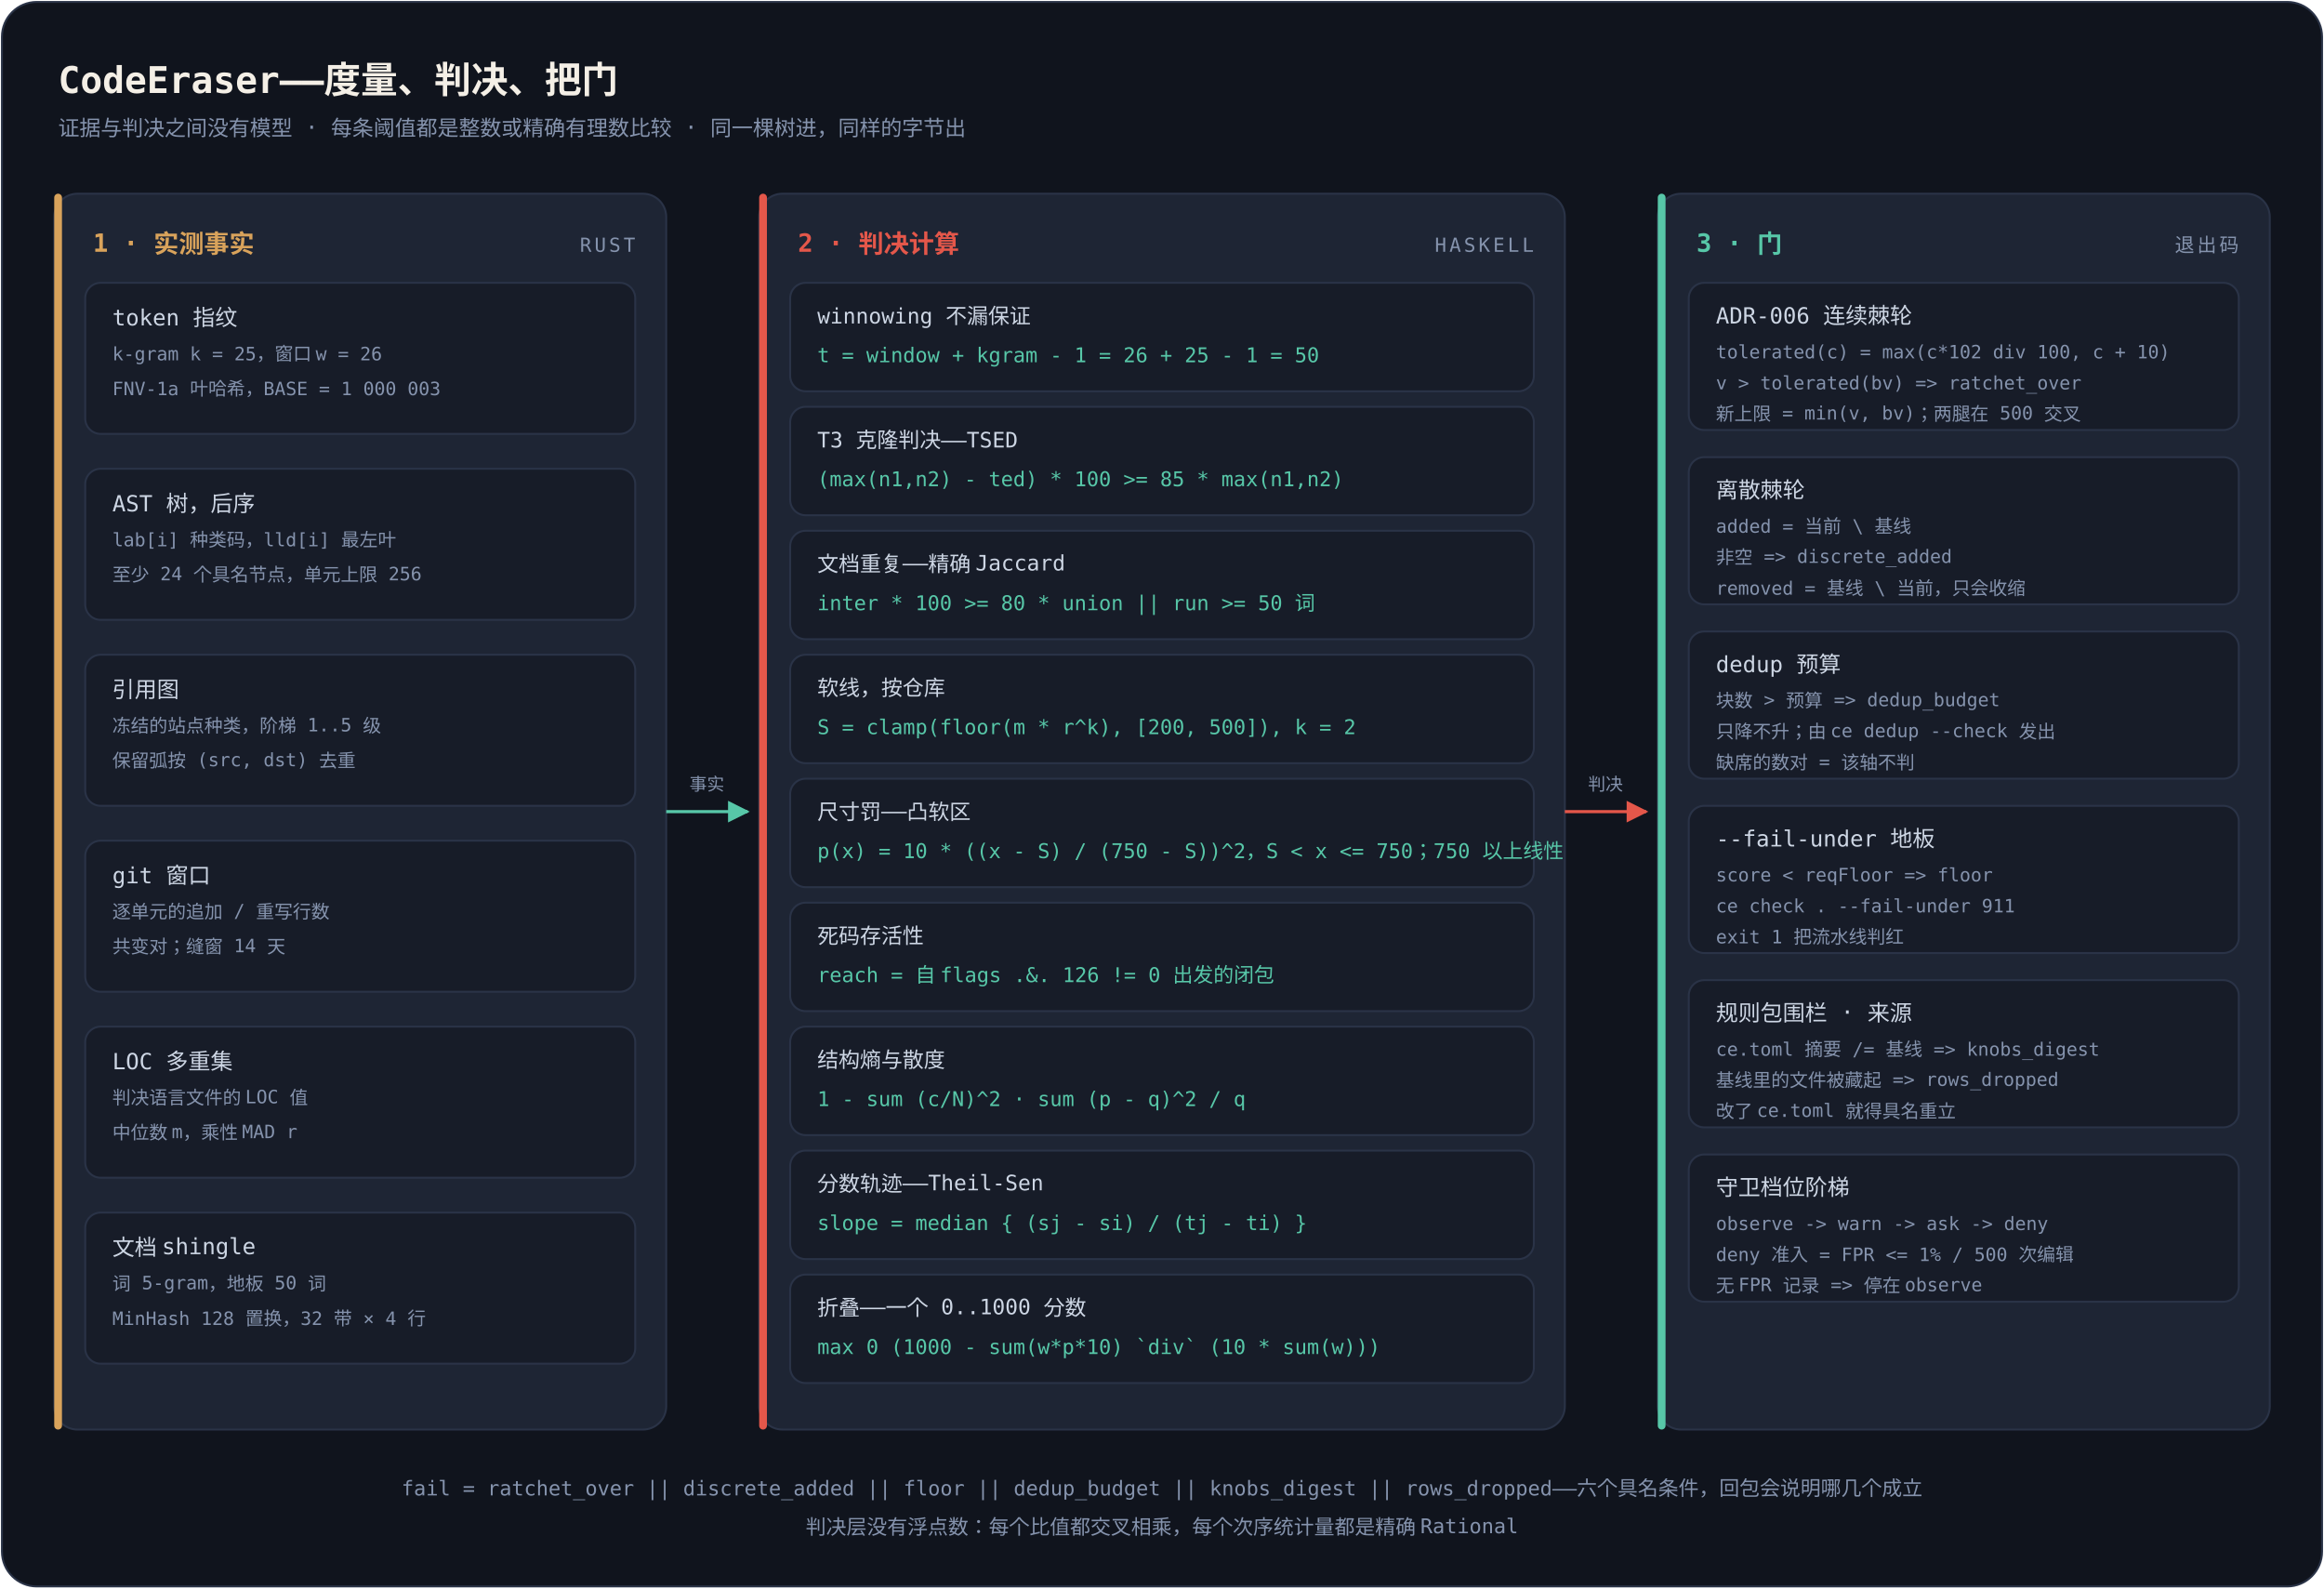
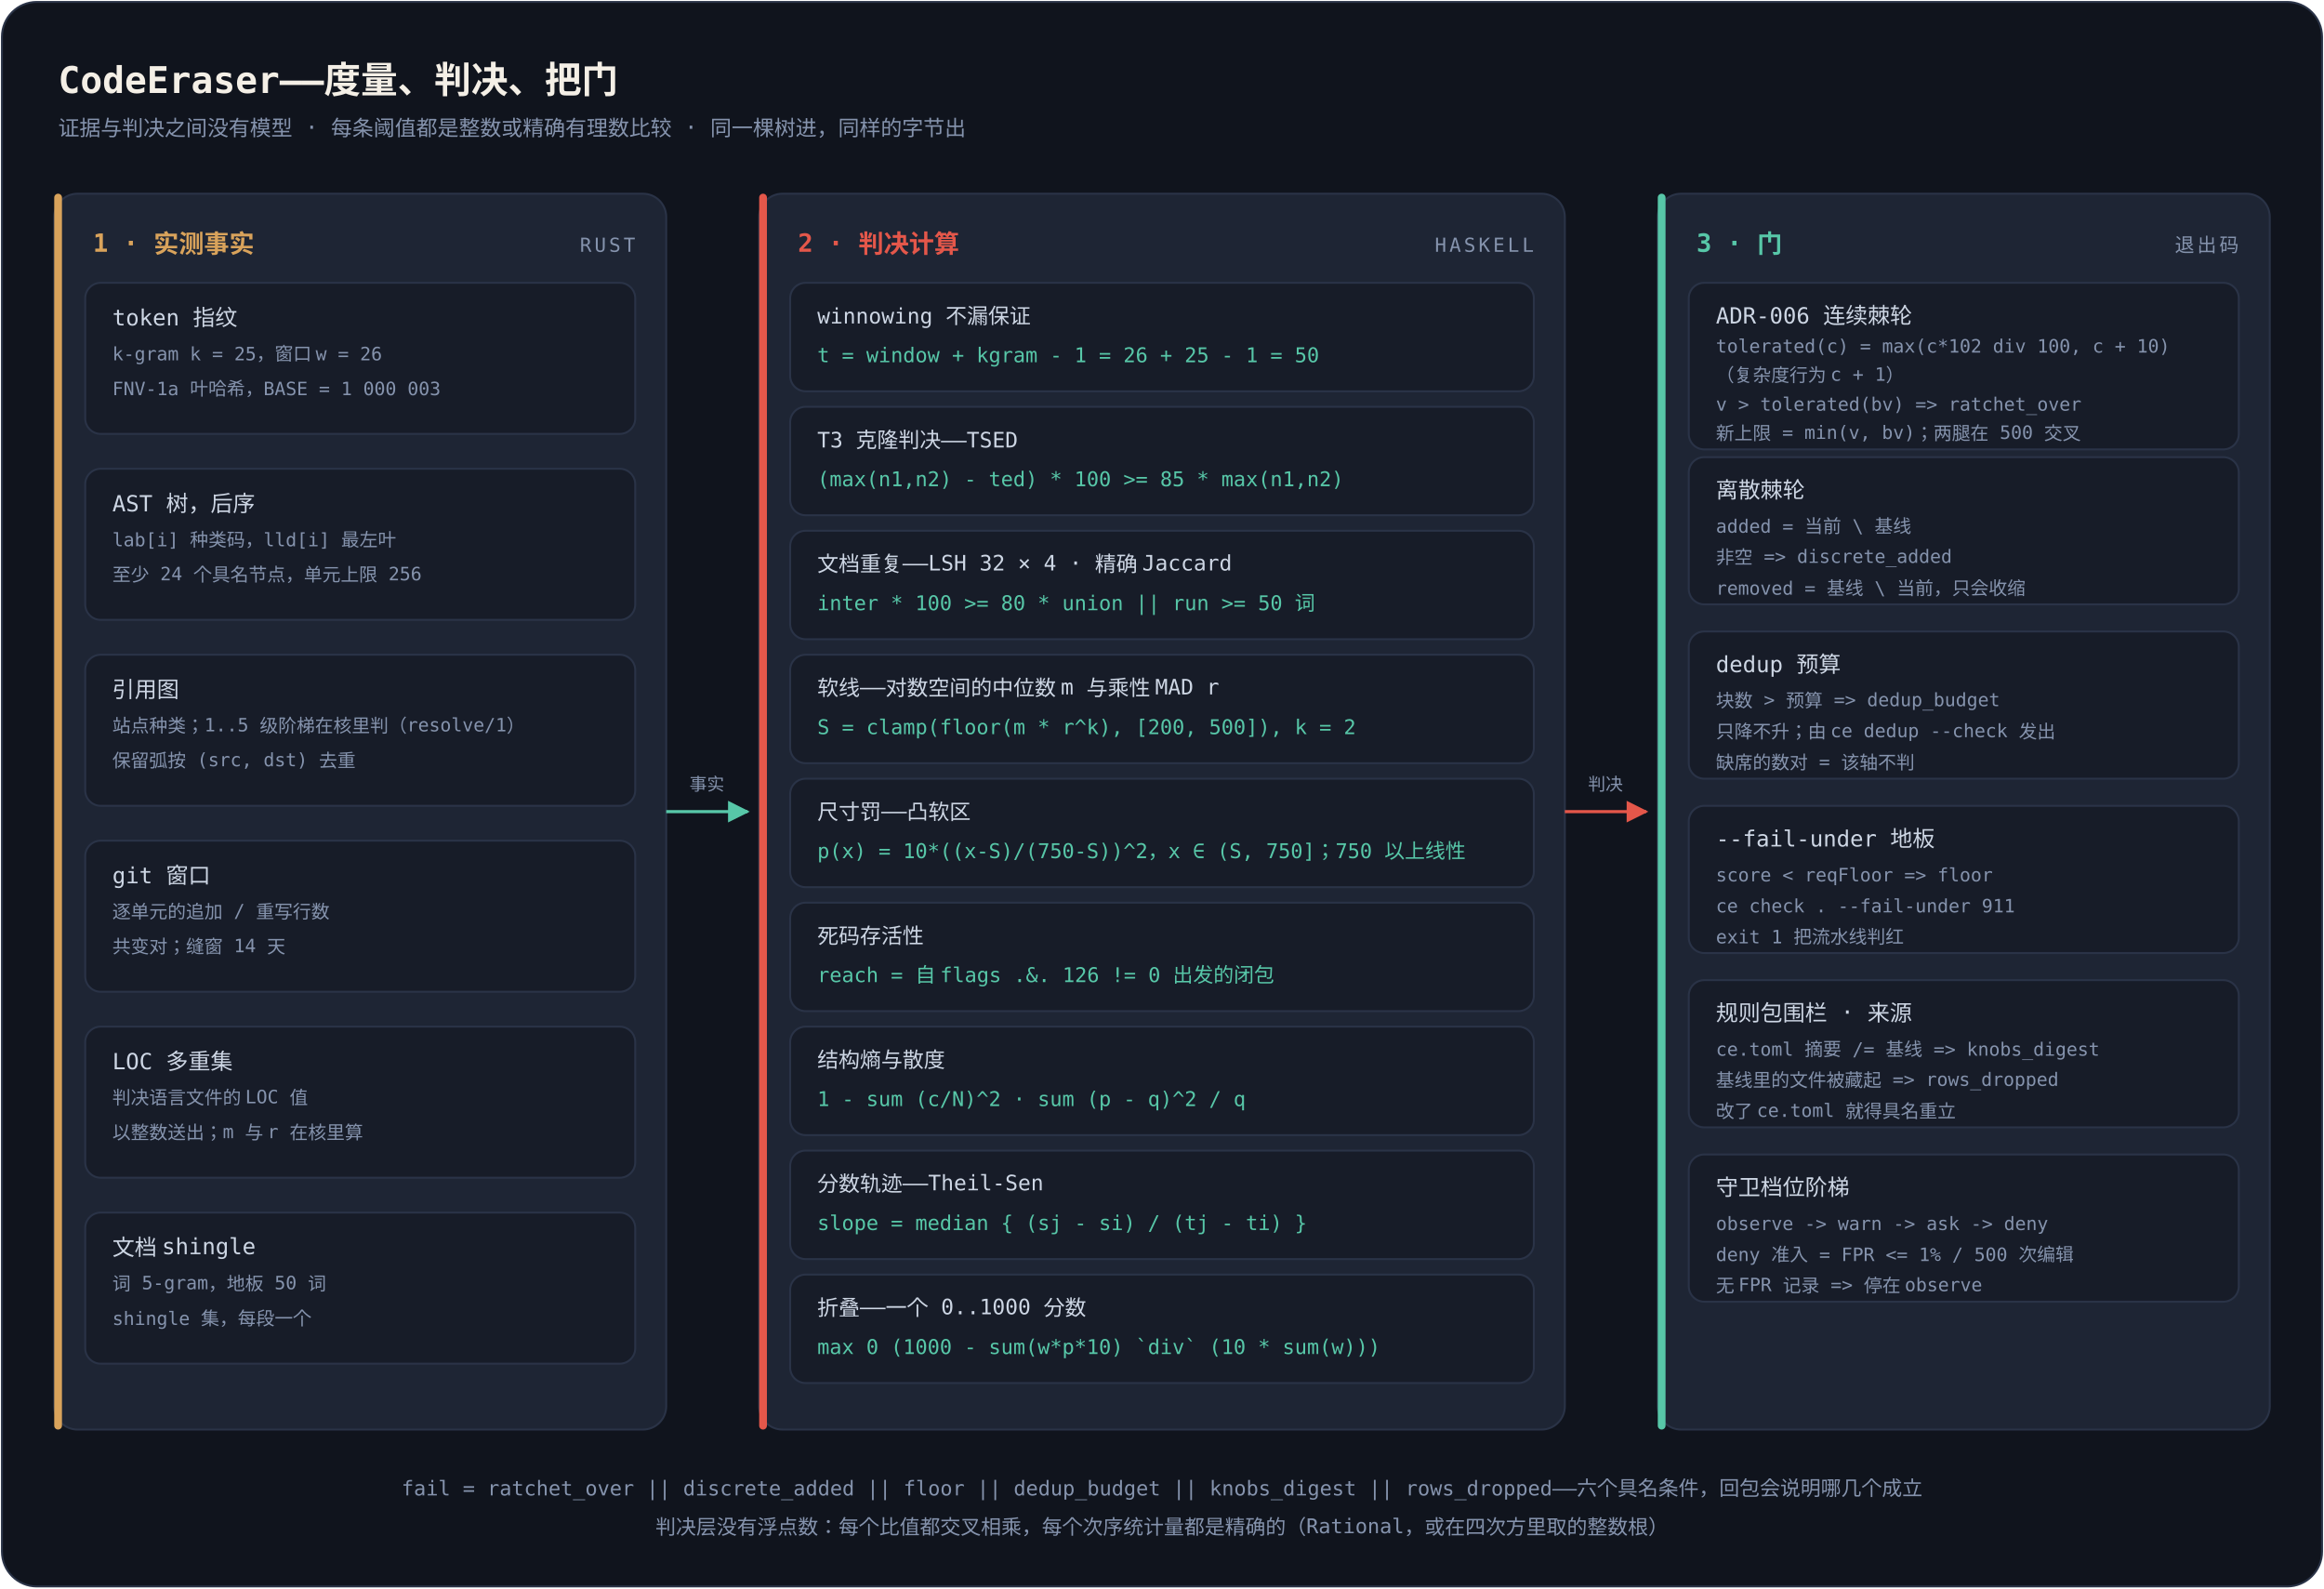
<svg xmlns="http://www.w3.org/2000/svg" viewBox="0 0 1200 820" role="img" aria-label="CodeEraser 方法学：泳道一度量事实（token 指纹 k=25 w=26、AST 树、引用图、git 窗口、LOC 多重集、文档 shingle），泳道二用精确的整数与有理数公式判决它们（winnowing 保证 t=50、TSED 85/100、Jaccard 80/100、软线 S=clamp(中位数×r^k,[200,500])、软区凸罚、存活性闭包、卡方散度、Theil-Sen 成对斜率中位数、分数折叠），泳道三按棘轮、dedup 预算、fail-under 地板、规则包围栏（整份解析 ce.toml 的 knobs 摘要）、来源守卫（被排除项藏起的基线文件）与 FPR 档位阶梯把门">
  <defs>
    <marker id="m-teal" viewBox="0 0 10 10" refX="9" refY="5" markerWidth="7" markerHeight="7" orient="auto-start-reverse">
      <path d="M0 0 L10 5 L0 10 z" fill="#57c7a8" />
    </marker>
    <marker id="m-verm" viewBox="0 0 10 10" refX="9" refY="5" markerWidth="7" markerHeight="7" orient="auto-start-reverse">
      <path d="M0 0 L10 5 L0 10 z" fill="#e4574a" />
    </marker>
  </defs>
  <rect x="1" y="1" width="1198" height="818" rx="18" fill="#10141d" stroke="#2a3347" />
  <g font-family="ui-monospace, 'Cascadia Mono', Consolas, 'SF Mono', 'Noto Sans SC', 'Microsoft YaHei', monospace">
    <text x="30" y="48" font-size="19" font-weight="600" fill="#f4efe6">CodeEraser——度量、判决、把门</text>
    <text x="30" y="70" font-size="11" fill="#8593ad">证据与判决之间没有模型 · 每条阈值都是整数或精确有理数比较 · 同一棵树进，同样的字节出</text>
    <g>
      <rect x="28" y="100" width="316" height="638" rx="12" fill="#1e2534" stroke="#2a3347" />
      <rect x="28" y="100" width="4" height="638" rx="2" fill="#d9a35b" />
      <text x="48" y="130" font-size="13" font-weight="600" fill="#d9a35b">1 · 实测事实</text>
      <text x="328" y="130" font-size="10" letter-spacing="1.5" fill="#8593ad" text-anchor="end">RUST</text>
      <g fill="#171c28" stroke="#2a3347">
        <rect x="44" y="146" width="284" height="78" rx="8" />
        <rect x="44" y="242" width="284" height="78" rx="8" />
        <rect x="44" y="338" width="284" height="78" rx="8" />
        <rect x="44" y="434" width="284" height="78" rx="8" />
        <rect x="44" y="530" width="284" height="78" rx="8" />
        <rect x="44" y="626" width="284" height="78" rx="8" />
      </g>
      <g font-size="11.5" fill="#cdd6e4">
        <text x="58" y="168">token 指纹</text>
        <text x="58" y="264">AST 树，后序</text>
        <text x="58" y="360">引用图</text>
        <text x="58" y="456">git 窗口</text>
        <text x="58" y="552">LOC 多重集</text>
        <text x="58" y="648">文档 shingle</text>
      </g>
      <g font-size="9.5" fill="#8593ad">
        <text x="58" y="186">k-gram k = 25，窗口 w = 26</text>
        <text x="58" y="204">FNV-1a 叶哈希，BASE = 1 000 003</text>
        <text x="58" y="282">lab[i] 种类码，lld[i] 最左叶</text>
        <text x="58" y="300">至少 24 个具名节点，单元上限 256</text>
-         <text x="58" y="378">冻结的站点种类，阶梯 1..5 级</text>
+         <text x="58" y="378">站点种类；1..5 级阶梯在核里判（resolve/1）</text>
        <text x="58" y="396">保留弧按 (src, dst) 去重</text>
        <text x="58" y="474">逐单元的追加 / 重写行数</text>
        <text x="58" y="492">共变对；缝窗 14 天</text>
        <text x="58" y="570">判决语言文件的 LOC 值</text>
-         <text x="58" y="588">中位数 m，乘性 MAD r</text>
+         <text x="58" y="588">以整数送出；m 与 r 在核里算</text>
        <text x="58" y="666">词 5-gram，地板 50 词</text>
-         <text x="58" y="684">MinHash 128 置换，32 带 × 4 行</text>
+         <text x="58" y="684">shingle 集，每段一个</text>
      </g>
    </g>
    <g>
      <rect x="392" y="100" width="416" height="638" rx="12" fill="#1e2534" stroke="#2a3347" />
      <rect x="392" y="100" width="4" height="638" rx="2" fill="#e4574a" />
      <text x="412" y="130" font-size="13" font-weight="600" fill="#e4574a">2 · 判决计算</text>
      <text x="792" y="130" font-size="10" letter-spacing="1.5" fill="#8593ad" text-anchor="end">HASKELL</text>
      <g fill="#171c28" stroke="#2a3347">
        <rect x="408" y="146" width="384" height="56" rx="8" />
        <rect x="408" y="210" width="384" height="56" rx="8" />
        <rect x="408" y="274" width="384" height="56" rx="8" />
        <rect x="408" y="338" width="384" height="56" rx="8" />
        <rect x="408" y="402" width="384" height="56" rx="8" />
        <rect x="408" y="466" width="384" height="56" rx="8" />
        <rect x="408" y="530" width="384" height="56" rx="8" />
        <rect x="408" y="594" width="384" height="56" rx="8" />
        <rect x="408" y="658" width="384" height="56" rx="8" />
      </g>
      <g font-size="11" fill="#cdd6e4">
        <text x="422" y="167">winnowing 不漏保证</text>
        <text x="422" y="231">T3 克隆判决——TSED</text>
-         <text x="422" y="295">文档重复——精确 Jaccard</text>
-         <text x="422" y="359">软线，按仓库</text>
+         <text x="422" y="295">文档重复——LSH 32 × 4 · 精确 Jaccard</text>
+         <text x="422" y="359">软线——对数空间的中位数 m 与乘性 MAD r</text>
        <text x="422" y="423">尺寸罚——凸软区</text>
        <text x="422" y="487">死码存活性</text>
        <text x="422" y="551">结构熵与散度</text>
        <text x="422" y="615">分数轨迹——Theil-Sen</text>
        <text x="422" y="679">折叠——一个 0..1000 分数</text>
      </g>
      <g font-size="10.5" fill="#57c7a8">
        <text x="422" y="187">t = window + kgram - 1 = 26 + 25 - 1 = 50</text>
        <text x="422" y="251">(max(n1,n2) - ted) * 100 &gt;= 85 * max(n1,n2)</text>
        <text x="422" y="315">inter * 100 &gt;= 80 * union  ||  run &gt;= 50 词</text>
        <text x="422" y="379">S = clamp(floor(m * r^k), [200, 500]),  k = 2</text>
-         <text x="422" y="443">p(x) = 10 * ((x - S) / (750 - S))^2，S &lt; x &lt;= 750；750 以上线性</text>
+         <text x="422" y="443">p(x) = 10*((x-S)/(750-S))^2，x ∈ (S, 750]；750 以上线性</text>
        <text x="422" y="507">reach = 自 flags .&amp;. 126 != 0 出发的闭包</text>
        <text x="422" y="571">1 - sum (c/N)^2   ·   sum (p - q)^2 / q</text>
        <text x="422" y="635">slope = median { (sj - si) / (tj - ti) }</text>
        <text x="422" y="699">max 0 (1000 - sum(w*p*10) `div` (10 * sum(w)))</text>
      </g>
    </g>
    <g>
      <rect x="856" y="100" width="316" height="638" rx="12" fill="#1e2534" stroke="#2a3347" />
      <rect x="856" y="100" width="4" height="638" rx="2" fill="#57c7a8" />
      <text x="876" y="130" font-size="13" font-weight="600" fill="#57c7a8">3 · 门</text>
      <text x="1156" y="130" font-size="10" letter-spacing="1.5" fill="#8593ad" text-anchor="end">退出码</text>
      <g fill="#171c28" stroke="#2a3347">
-         <rect x="872" y="146" width="284" height="76" rx="8" />
+         <rect x="872" y="146" width="284" height="86" rx="8" />
        <rect x="872" y="236" width="284" height="76" rx="8" />
        <rect x="872" y="326" width="284" height="76" rx="8" />
        <rect x="872" y="416" width="284" height="76" rx="8" />
        <rect x="872" y="506" width="284" height="76" rx="8" />
        <rect x="872" y="596" width="284" height="76" rx="8" />
      </g>
      <g font-size="11.5" fill="#cdd6e4">
        <text x="886" y="167">ADR-006 连续棘轮</text>
        <text x="886" y="257">离散棘轮</text>
        <text x="886" y="347">dedup 预算</text>
        <text x="886" y="437">--fail-under 地板</text>
        <text x="886" y="527">规则包围栏 · 来源</text>
        <text x="886" y="617">守卫档位阶梯</text>
      </g>
      <g font-size="9.5" fill="#8593ad">
-         <text x="886" y="185">tolerated(c) = max(c*102 div 100, c + 10)</text>
-         <text x="886" y="201">v &gt; tolerated(bv)  =&gt;  ratchet_over</text>
-         <text x="886" y="217">新上限 = min(v, bv)；两腿在 500 交叉</text>
+         <text x="886" y="182">tolerated(c) = max(c*102 div 100, c + 10)</text>
+         <text x="886" y="197">（复杂度行为 c + 1）</text>
+         <text x="886" y="212">v &gt; tolerated(bv)  =&gt;  ratchet_over</text>
+         <text x="886" y="227">新上限 = min(v, bv)；两腿在 500 交叉</text>
        <text x="886" y="275">added = 当前 \ 基线</text>
        <text x="886" y="291">非空  =&gt;  discrete_added</text>
        <text x="886" y="307">removed = 基线 \ 当前，只会收缩</text>
        <text x="886" y="365">块数 &gt; 预算  =&gt;  dedup_budget</text>
        <text x="886" y="381">只降不升；由 ce dedup --check 发出</text>
        <text x="886" y="397">缺席的数对 = 该轴不判</text>
        <text x="886" y="455">score &lt; reqFloor  =&gt;  floor</text>
        <text x="886" y="471">ce check . --fail-under 911</text>
        <text x="886" y="487">exit 1 把流水线判红</text>
        <text x="886" y="545">ce.toml 摘要 /= 基线  =&gt;  knobs_digest</text>
        <text x="886" y="561">基线里的文件被藏起  =&gt;  rows_dropped</text>
        <text x="886" y="577">改了 ce.toml 就得具名重立</text>
        <text x="886" y="635">observe -&gt; warn -&gt; ask -&gt; deny</text>
        <text x="886" y="651">deny 准入 = FPR &lt;= 1% / 500 次编辑</text>
        <text x="886" y="667">无 FPR 记录  =&gt;  停在 observe</text>
      </g>
    </g>
    <g stroke-width="1.6" fill="none">
      <path d="M344 419 H386" stroke="#57c7a8" marker-end="url(#m-teal)" />
      <path d="M808 419 H850" stroke="#e4574a" marker-end="url(#m-verm)" />
    </g>
    <text x="365" y="408" font-size="9" fill="#8593ad" text-anchor="middle">事实</text>
    <text x="829" y="408" font-size="9" fill="#8593ad" text-anchor="middle">判决</text>
    <text x="600" y="772" font-size="10.5" fill="#8593ad" text-anchor="middle">fail = ratchet_over || discrete_added || floor || dedup_budget || knobs_digest || rows_dropped——六个具名条件，回包会说明哪几个成立</text>
-     <text x="600" y="792" font-size="10.5" fill="#8593ad" text-anchor="middle">判决层没有浮点数：每个比值都交叉相乘，每个次序统计量都是精确 Rational</text>
+     <text x="600" y="792" font-size="10.5" fill="#8593ad" text-anchor="middle">判决层没有浮点数：每个比值都交叉相乘，每个次序统计量都是精确的（Rational，或在四次方里取的整数根）</text>
  </g>
</svg>
